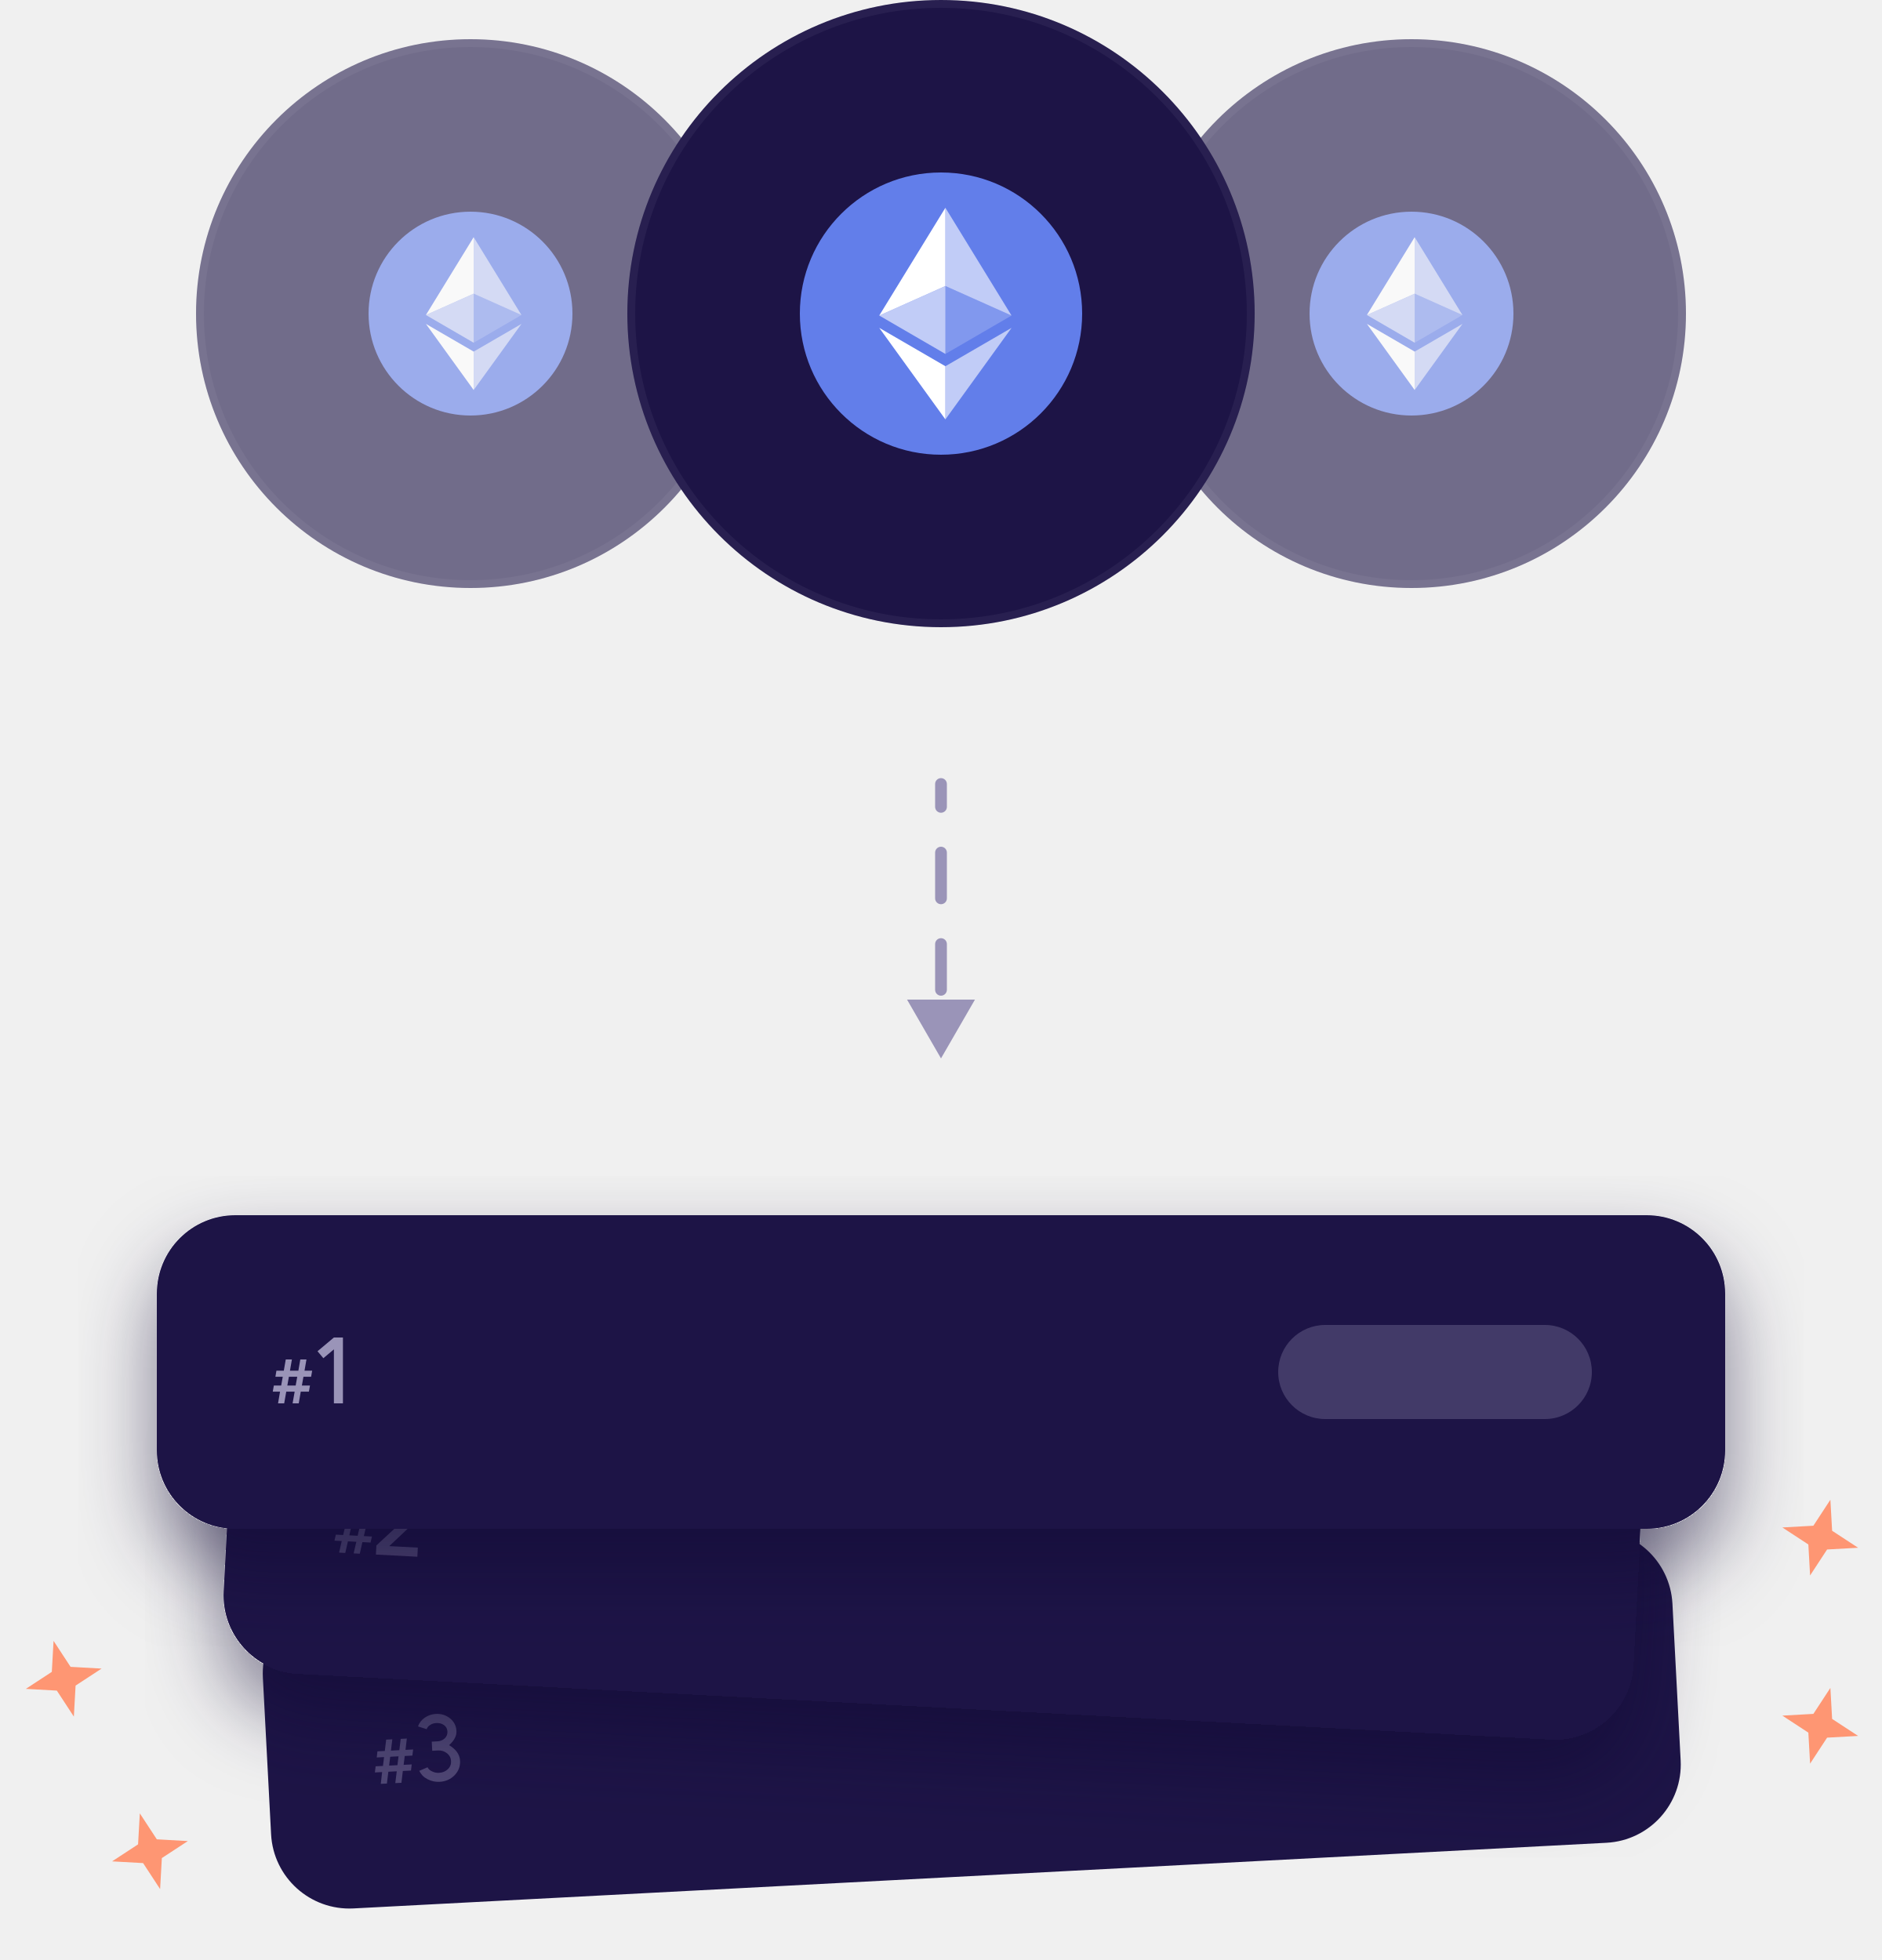
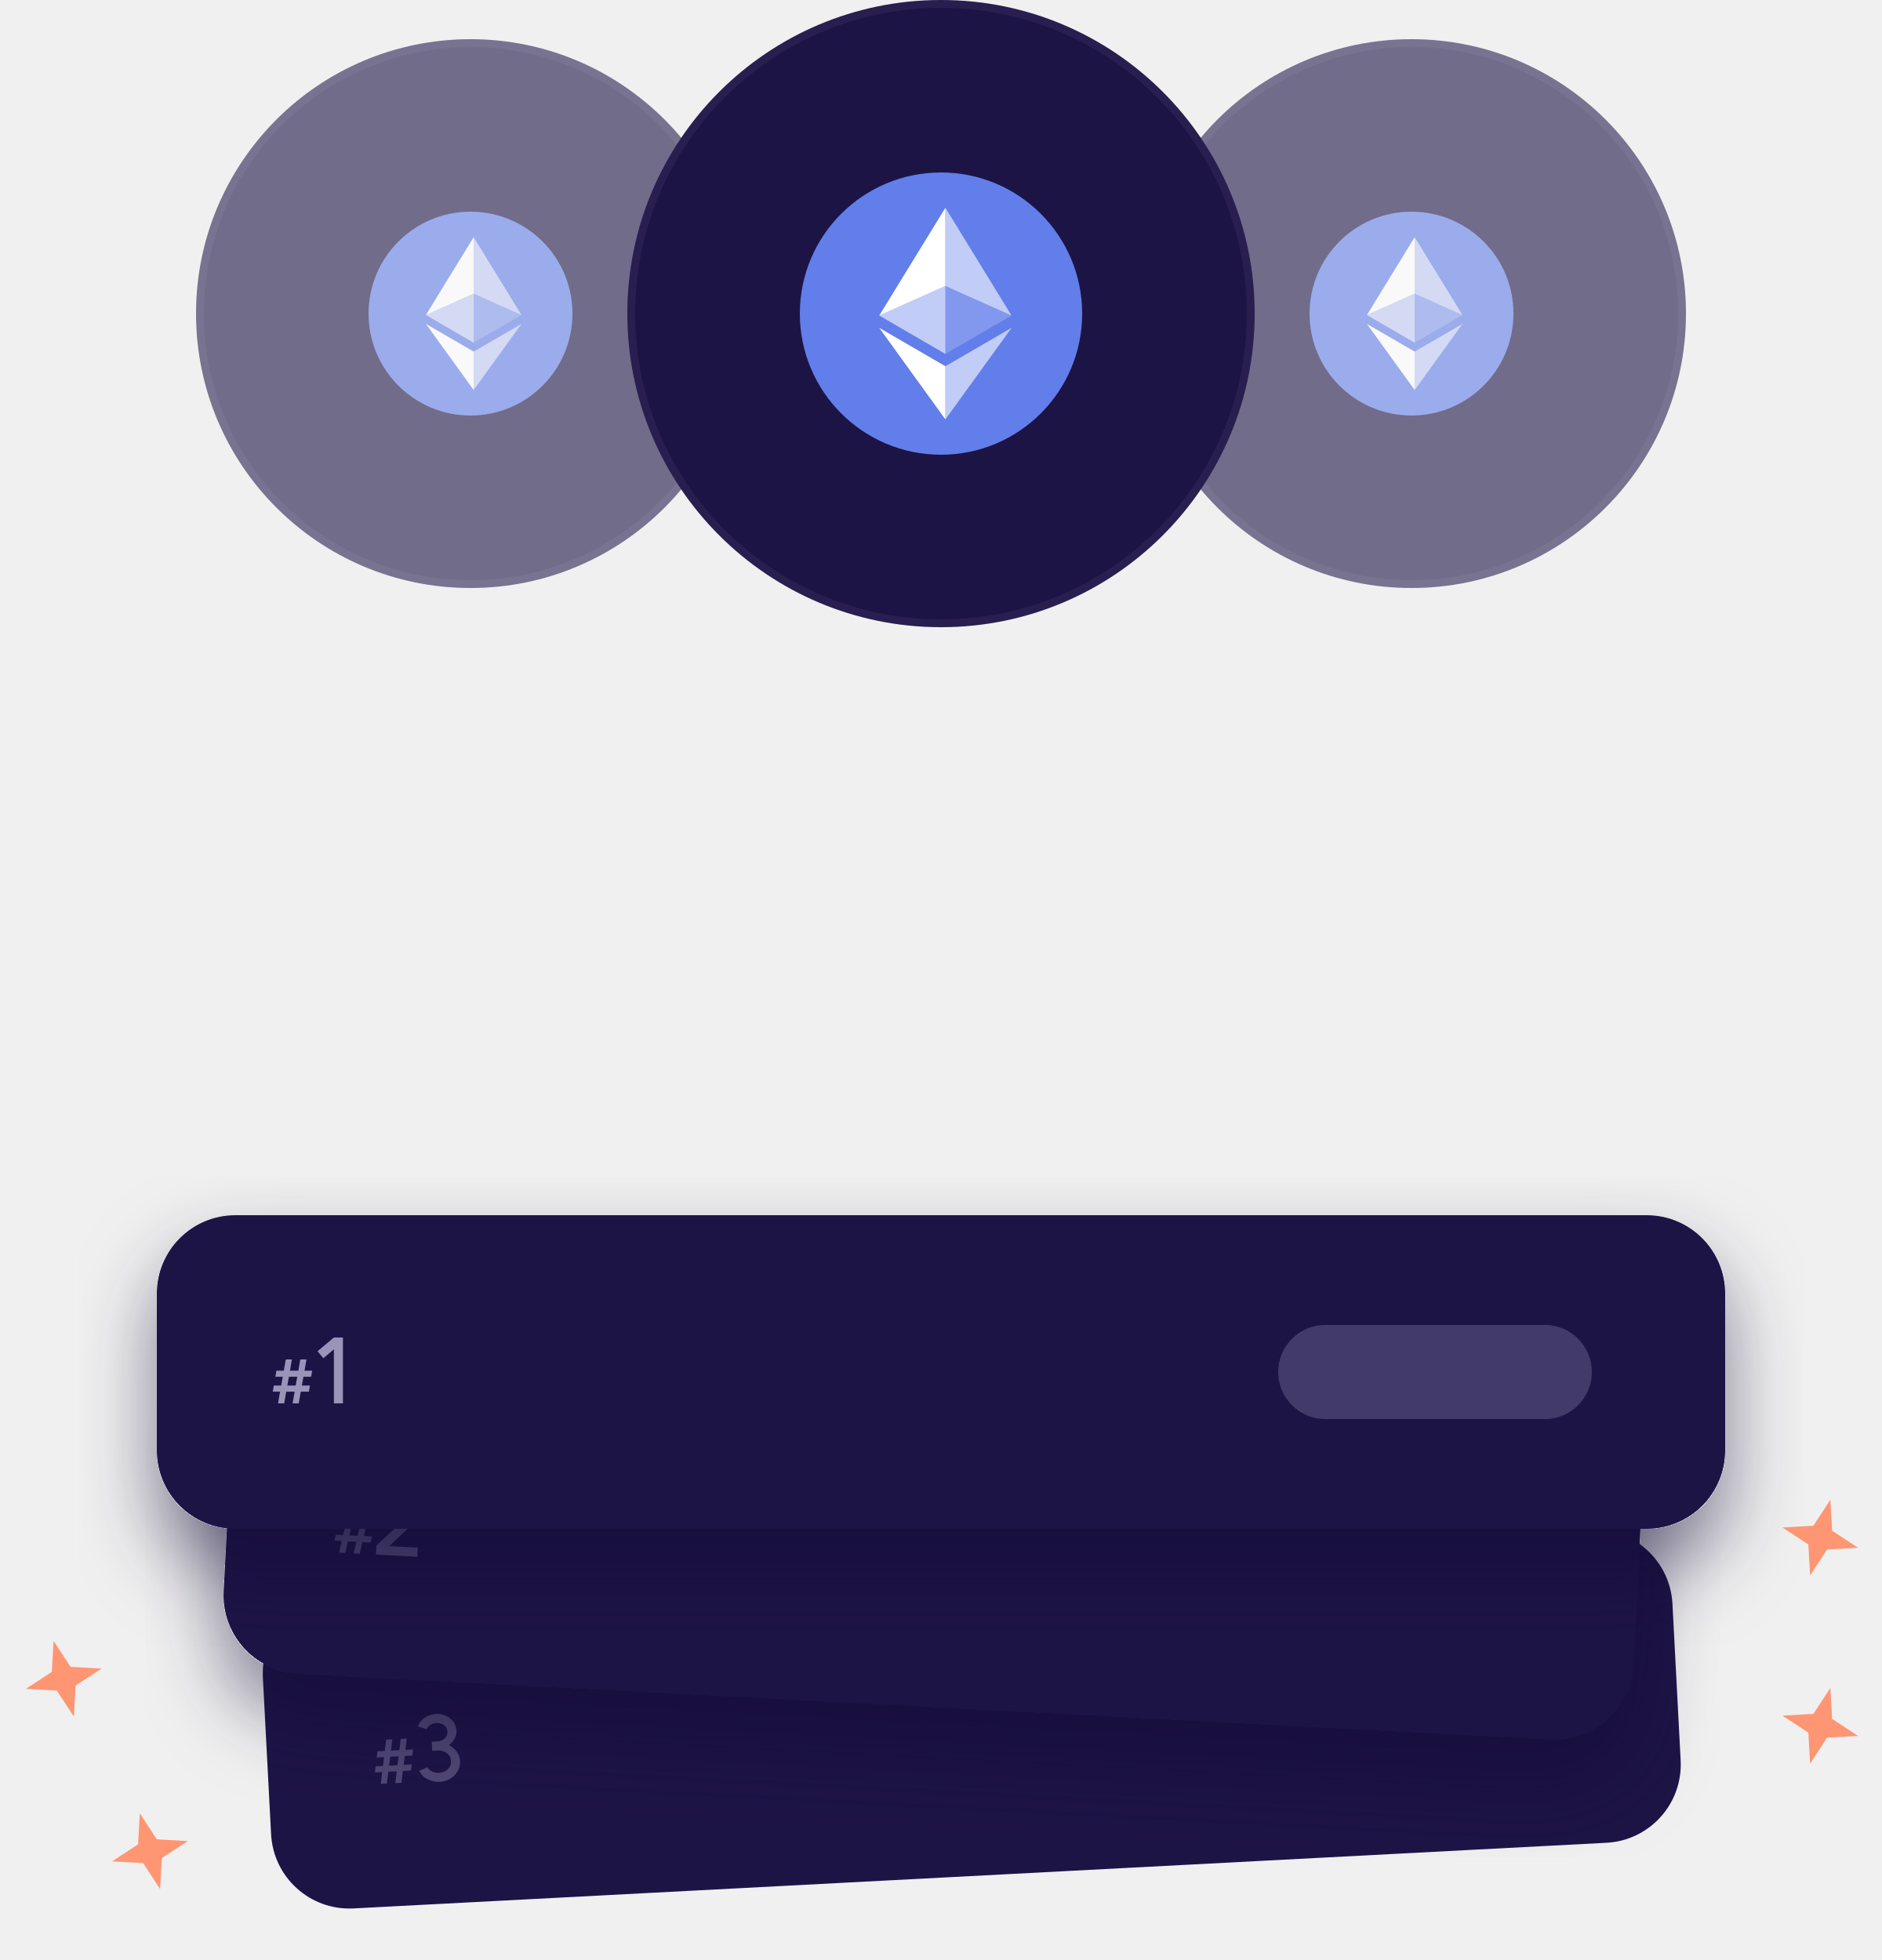
<svg xmlns="http://www.w3.org/2000/svg" width="240" height="250" viewBox="0 0 240 250" fill="none">
  <path d="M33.523 213.986C33.234 208.471 37.471 203.766 42.986 203.477L202.767 195.103C208.282 194.814 212.988 199.051 213.277 204.566L214.323 224.538C214.612 230.054 210.376 234.759 204.86 235.048L45.08 243.422C39.565 243.711 34.859 239.474 34.57 233.959L33.523 213.986Z" fill="#1D1446" />
  <path opacity="0.4" d="M51.099 221.794L51.882 221.753L51.709 223.196L52.684 223.145L52.589 223.927L51.614 223.978L51.473 225.107L52.504 225.053L52.408 225.835L51.37 225.89L51.192 227.397L50.41 227.438L50.595 225.93L49.524 225.986L49.339 227.494L48.556 227.535L48.733 226.028L47.807 226.076L47.902 225.294L48.837 225.245L48.978 224.117L48.043 224.166L48.13 223.384L49.073 223.334L49.246 221.891L50.029 221.85L49.856 223.293L50.926 223.237L51.099 221.794ZM50.823 224.02L49.761 224.075L49.62 225.204L50.682 225.149L50.823 224.02ZM55.582 218.611C56.269 218.575 56.872 218.764 57.39 219.177C57.9 219.591 58.173 220.126 58.207 220.781C58.215 220.933 58.203 221.086 58.171 221.239C58.139 221.385 58.082 221.536 58.002 221.693C57.843 222.006 57.598 222.307 57.269 222.597C57.649 222.817 57.967 223.085 58.224 223.4C58.499 223.762 58.648 224.154 58.67 224.578C58.708 225.297 58.472 225.918 57.963 226.441C57.453 226.957 56.819 227.234 56.06 227.274C55.517 227.303 55.002 227.189 54.516 226.935C54.277 226.811 54.069 226.662 53.892 226.487C53.722 226.303 53.579 226.098 53.463 225.872L54.521 225.42C54.583 225.537 54.664 225.641 54.765 225.732C54.866 225.823 54.986 225.896 55.126 225.953C55.265 226.018 55.408 226.067 55.554 226.099C55.699 226.124 55.848 226.132 56 226.124C56.439 226.101 56.808 225.949 57.105 225.669C57.403 225.389 57.541 225.042 57.519 224.626C57.498 224.211 57.32 223.876 56.986 223.621C56.66 223.365 56.282 223.249 55.85 223.272L55.119 223.31L55.058 222.148L55.789 222.109C56.149 222.09 56.455 221.966 56.707 221.737C56.959 221.499 57.076 221.205 57.057 220.853C57.039 220.502 56.892 220.229 56.618 220.035C56.343 219.841 56.018 219.754 55.643 219.774C55.499 219.781 55.36 219.805 55.226 219.844C55.092 219.883 54.971 219.941 54.862 220.019C54.637 220.151 54.486 220.331 54.41 220.559L53.31 220.208C53.455 219.76 53.74 219.389 54.165 219.094C54.59 218.799 55.063 218.639 55.582 218.611Z" fill="#9A94B8" />
  <g filter="url(#filter0_d_415_2292)">
    <path d="M29.57 182.986C29.859 177.471 34.565 173.234 40.08 173.523L199.861 181.897C205.376 182.186 209.613 186.891 209.323 192.407L208.277 212.379C207.988 217.895 203.282 222.131 197.767 221.842L37.986 213.469C32.471 213.179 28.234 208.474 28.523 202.959L29.57 182.986Z" fill="#1D1446" />
    <path opacity="0.4" d="M46.374 192.596L47.157 192.637L46.834 194.054L47.809 194.105L47.632 194.873L46.658 194.822L46.399 195.93L47.43 195.984L47.254 196.752L46.215 196.697L45.881 198.178L45.098 198.137L45.44 196.657L44.37 196.601L44.028 198.081L43.245 198.04L43.578 196.559L42.652 196.511L42.828 195.743L43.763 195.792L44.021 194.684L43.087 194.635L43.255 193.867L44.198 193.916L44.52 192.499L45.303 192.54L44.981 193.957L46.051 194.013L46.374 192.596ZM45.867 194.781L44.804 194.725L44.546 195.833L45.608 195.889L45.867 194.781ZM50.997 189.89C51.716 189.928 52.322 190.212 52.815 190.743C53.307 191.281 53.535 191.91 53.497 192.629C53.463 193.284 53.151 193.893 52.56 194.454L49.64 197.209L53.283 197.4L53.222 198.563L47.937 198.286L47.998 197.123L51.724 193.666C52.112 193.293 52.316 192.928 52.335 192.568C52.357 192.145 52.235 191.794 51.969 191.515C51.704 191.221 51.368 191.063 50.961 191.042C50.601 191.023 50.288 191.107 50.022 191.293C49.889 191.382 49.776 191.493 49.681 191.624C49.593 191.755 49.525 191.908 49.476 192.082L48.364 191.759C48.538 191.175 48.867 190.712 49.35 190.369C49.841 190.018 50.39 189.859 50.997 189.89Z" fill="#9A94B8" />
  </g>
  <g filter="url(#filter1_d_415_2292)">
    <path d="M20 165C20 159.477 24.477 155 30 155H210C215.523 155 220 159.477 220 165V185C220 190.523 215.523 195 210 195H30C24.477 195 20 190.523 20 185V165Z" fill="#1D1446" />
  </g>
  <path d="M38.297 173.4H39.081L38.833 174.832H39.809L39.673 175.608H38.697L38.497 176.728H39.529L39.393 177.504H38.353L38.097 179H37.313L37.577 177.504H36.505L36.241 179H35.457L35.713 177.504H34.785L34.921 176.728H35.857L36.057 175.608H35.121L35.249 174.832H36.193L36.441 173.4H37.225L36.977 174.832H38.049L38.297 173.4ZM37.905 175.608H36.841L36.641 176.728H37.705L37.905 175.608ZM42.58 170.6H43.732V179H42.58V172.112L41.236 173.24L40.492 172.352L42.58 170.6Z" fill="#9A94B8" />
  <path opacity="0.3" d="M163 175C163 171.686 165.686 169 169 169H197C200.314 169 203 171.686 203 175C203 178.314 200.314 181 197 181H169C165.686 181 163 178.314 163 175Z" fill="#9A94B8" />
  <g opacity="0.6">
    <circle cx="180" cy="40" r="35" fill="#1D1446" />
    <circle cx="180" cy="40" r="34.5" stroke="#ACA9BB" stroke-opacity="0.08" />
    <g clip-path="url(#clip0_415_2292)">
      <path d="M180 53C187.18 53 193 47.18 193 40C193 32.82 187.18 27 180 27C172.82 27 167 32.82 167 40C167 47.18 172.82 53 180 53Z" fill="#627EEA" />
      <path d="M180.405 30.25V37.457L186.496 40.179L180.405 30.25Z" fill="white" fill-opacity="0.602" />
      <path d="M180.405 30.25L174.312 40.179L180.405 37.457V30.25Z" fill="white" />
      <path d="M180.405 44.849V49.746L186.5 41.313L180.405 44.849Z" fill="white" fill-opacity="0.602" />
      <path d="M180.405 49.746V44.848L174.312 41.313L180.405 49.746Z" fill="white" />
      <path d="M180.405 43.716L186.496 40.179L180.405 37.459V43.716Z" fill="white" fill-opacity="0.2" />
      <path d="M174.312 40.179L180.405 43.716V37.459L174.312 40.179Z" fill="white" fill-opacity="0.602" />
    </g>
  </g>
  <g opacity="0.6">
    <circle cx="60" cy="40" r="35" fill="#1D1446" />
    <circle cx="60" cy="40" r="34.5" stroke="#ACA9BB" stroke-opacity="0.08" />
    <g clip-path="url(#clip1_415_2292)">
      <path d="M60 53C67.18 53 73 47.18 73 40C73 32.82 67.18 27 60 27C52.82 27 47 32.82 47 40C47 47.18 52.82 53 60 53Z" fill="#627EEA" />
      <path d="M60.405 30.25V37.457L66.496 40.179L60.405 30.25Z" fill="white" fill-opacity="0.602" />
      <path d="M60.405 30.25L54.312 40.179L60.405 37.457V30.25Z" fill="white" />
      <path d="M60.405 44.849V49.746L66.5 41.313L60.405 44.849Z" fill="white" fill-opacity="0.602" />
      <path d="M60.405 49.746V44.848L54.312 41.313L60.405 49.746Z" fill="white" />
      <path d="M60.405 43.716L66.496 40.179L60.405 37.459V43.716Z" fill="white" fill-opacity="0.2" />
      <path d="M54.312 40.179L60.405 43.716V37.459L54.312 40.179Z" fill="white" fill-opacity="0.602" />
    </g>
  </g>
  <circle cx="120" cy="40" r="40" fill="#1D1446" />
  <circle cx="120" cy="40" r="39.5" stroke="#ACA9BB" stroke-opacity="0.08" />
  <g clip-path="url(#clip2_415_2292)">
    <path d="M120 58C129.941 58 138 49.941 138 40C138 30.059 129.941 22 120 22C110.059 22 102 30.059 102 40C102 49.941 110.059 58 120 58Z" fill="#627EEA" />
    <path d="M120.56 26.5V36.479L128.994 40.248L120.56 26.5Z" fill="white" fill-opacity="0.602" />
    <path d="M120.56 26.5L112.125 40.248L120.56 36.479V26.5Z" fill="white" />
    <path d="M120.56 46.714V53.494L129 41.818L120.56 46.714Z" fill="white" fill-opacity="0.602" />
    <path d="M120.56 53.494V46.713L112.125 41.818L120.56 53.494Z" fill="white" />
    <path d="M120.56 45.145L128.994 40.248L120.56 36.481V45.145Z" fill="white" fill-opacity="0.2" />
    <path d="M112.125 40.248L120.56 45.145V36.481L112.125 40.248Z" fill="white" fill-opacity="0.602" />
  </g>
-   <path d="M120.75 100C120.75 99.586 120.414 99.25 120 99.25C119.586 99.25 119.25 99.586 119.25 100L120.75 100ZM120 135L124.33 127.5L115.67 127.5L120 135ZM119.25 102.917C119.25 103.331 119.586 103.667 120 103.667C120.414 103.667 120.75 103.331 120.75 102.917L119.25 102.917ZM120.75 108.75C120.75 108.336 120.414 108 120 108C119.586 108 119.25 108.336 119.25 108.75L120.75 108.75ZM119.25 114.583C119.25 114.998 119.586 115.333 120 115.333C120.414 115.333 120.75 114.998 120.75 114.583L119.25 114.583ZM120.75 120.417C120.75 120.002 120.414 119.667 120 119.667C119.586 119.667 119.25 120.002 119.25 120.417L120.75 120.417ZM119.25 126.25C119.25 126.664 119.586 127 120 127C120.414 127 120.75 126.664 120.75 126.25L119.25 126.25ZM120.75 132.083C120.75 131.669 120.414 131.333 120 131.333C119.586 131.333 119.25 131.669 119.25 132.083L120.75 132.083ZM120 100L119.25 100L119.25 102.917L120 102.917L120.75 102.917L120.75 100L120 100ZM120 108.75L119.25 108.75L119.25 114.583L120 114.583L120.75 114.583L120.75 108.75L120 108.75ZM120 120.417L119.25 120.417L119.25 126.25L120 126.25L120.75 126.25L120.75 120.417L120 120.417ZM120.75 100C120.75 99.586 120.414 99.25 120 99.25C119.586 99.25 119.25 99.586 119.25 100L120.75 100ZM120 135L124.33 127.5L115.67 127.5L120 135ZM119.25 102.917C119.25 103.331 119.586 103.667 120 103.667C120.414 103.667 120.75 103.331 120.75 102.917L119.25 102.917ZM120.75 108.75C120.75 108.336 120.414 108 120 108C119.586 108 119.25 108.336 119.25 108.75L120.75 108.75ZM119.25 114.583C119.25 114.998 119.586 115.333 120 115.333C120.414 115.333 120.75 114.998 120.75 114.583L119.25 114.583ZM120.75 120.417C120.75 120.002 120.414 119.667 120 119.667C119.586 119.667 119.25 120.002 119.25 120.417L120.75 120.417ZM119.25 126.25C119.25 126.664 119.586 127 120 127C120.414 127 120.75 126.664 120.75 126.25L119.25 126.25ZM120.75 132.083C120.75 131.669 120.414 131.333 120 131.333C119.586 131.333 119.25 131.669 119.25 132.083L120.75 132.083ZM120 100L119.25 100L119.25 102.917L120 102.917L120.75 102.917L120.75 100L120 100ZM120 108.75L119.25 108.75L119.25 114.583L120 114.583L120.75 114.583L120.75 108.75L120 108.75ZM120 120.417L119.25 120.417L119.25 126.25L120 126.25L120.75 126.25L120.75 120.417L120 120.417Z" fill="#9A94B8" />
  <path d="M6.83 209.294L8.999 212.608L12.953 212.83L9.639 214.999L9.418 218.953L7.249 215.639L3.294 215.418L6.608 213.249L6.83 209.294Z" fill="#FE9673" />
  <path d="M17.83 231.294L19.999 234.608L23.953 234.83L20.639 236.999L20.418 240.953L18.249 237.639L14.294 237.418L17.608 235.249L17.83 231.294Z" fill="#FE9673" />
  <path d="M233.418 215.294L233.639 219.249L236.953 221.418L232.999 221.639L230.83 224.953L230.608 220.999L227.294 218.83L231.249 218.608L233.418 215.294Z" fill="#FE9673" />
  <path d="M233.418 191.294L233.639 195.249L236.953 197.418L232.999 197.639L230.83 200.953L230.608 196.999L227.294 194.83L231.249 194.608L233.418 191.294Z" fill="#FE9673" />
  <defs>
    <filter id="filter0_d_415_2292" x="18.509" y="168.509" width="200.828" height="68.347" filterUnits="userSpaceOnUse" color-interpolation-filters="sRGB">
      <feFlood flood-opacity="0" result="BackgroundImageFix" />
      <feColorMatrix in="SourceAlpha" type="matrix" values="0 0 0 0 0 0 0 0 0 0 0 0 0 0 0 0 0 0 127 0" result="hardAlpha" />
      <feOffset dy="5" />
      <feGaussianBlur stdDeviation="5" />
      <feComposite in2="hardAlpha" operator="out" />
      <feColorMatrix type="matrix" values="0 0 0 0 0.058 0 0 0 0 0.03 0 0 0 0 0.197 0 0 0 0.5 0" />
      <feBlend mode="normal" in2="BackgroundImageFix" result="effect1_dropShadow_415_2292" />
      <feBlend mode="normal" in="SourceGraphic" in2="effect1_dropShadow_415_2292" result="shape" />
    </filter>
    <filter id="filter1_d_415_2292" x="10" y="150" width="220" height="60" filterUnits="userSpaceOnUse" color-interpolation-filters="sRGB">
      <feFlood flood-opacity="0" result="BackgroundImageFix" />
      <feColorMatrix in="SourceAlpha" type="matrix" values="0 0 0 0 0 0 0 0 0 0 0 0 0 0 0 0 0 0 127 0" result="hardAlpha" />
      <feOffset dy="5" />
      <feGaussianBlur stdDeviation="5" />
      <feComposite in2="hardAlpha" operator="out" />
      <feColorMatrix type="matrix" values="0 0 0 0 0.058 0 0 0 0 0.03 0 0 0 0 0.197 0 0 0 0.5 0" />
      <feBlend mode="normal" in2="BackgroundImageFix" result="effect1_dropShadow_415_2292" />
      <feBlend mode="normal" in="SourceGraphic" in2="effect1_dropShadow_415_2292" result="shape" />
    </filter>
    <clipPath id="clip0_415_2292">
      <rect width="26" height="26" fill="white" transform="translate(167 27)" />
    </clipPath>
    <clipPath id="clip1_415_2292">
      <rect width="26" height="26" fill="white" transform="translate(47 27)" />
    </clipPath>
    <clipPath id="clip2_415_2292">
      <rect width="36" height="36" fill="white" transform="translate(102 22)" />
    </clipPath>
  </defs>
</svg>
